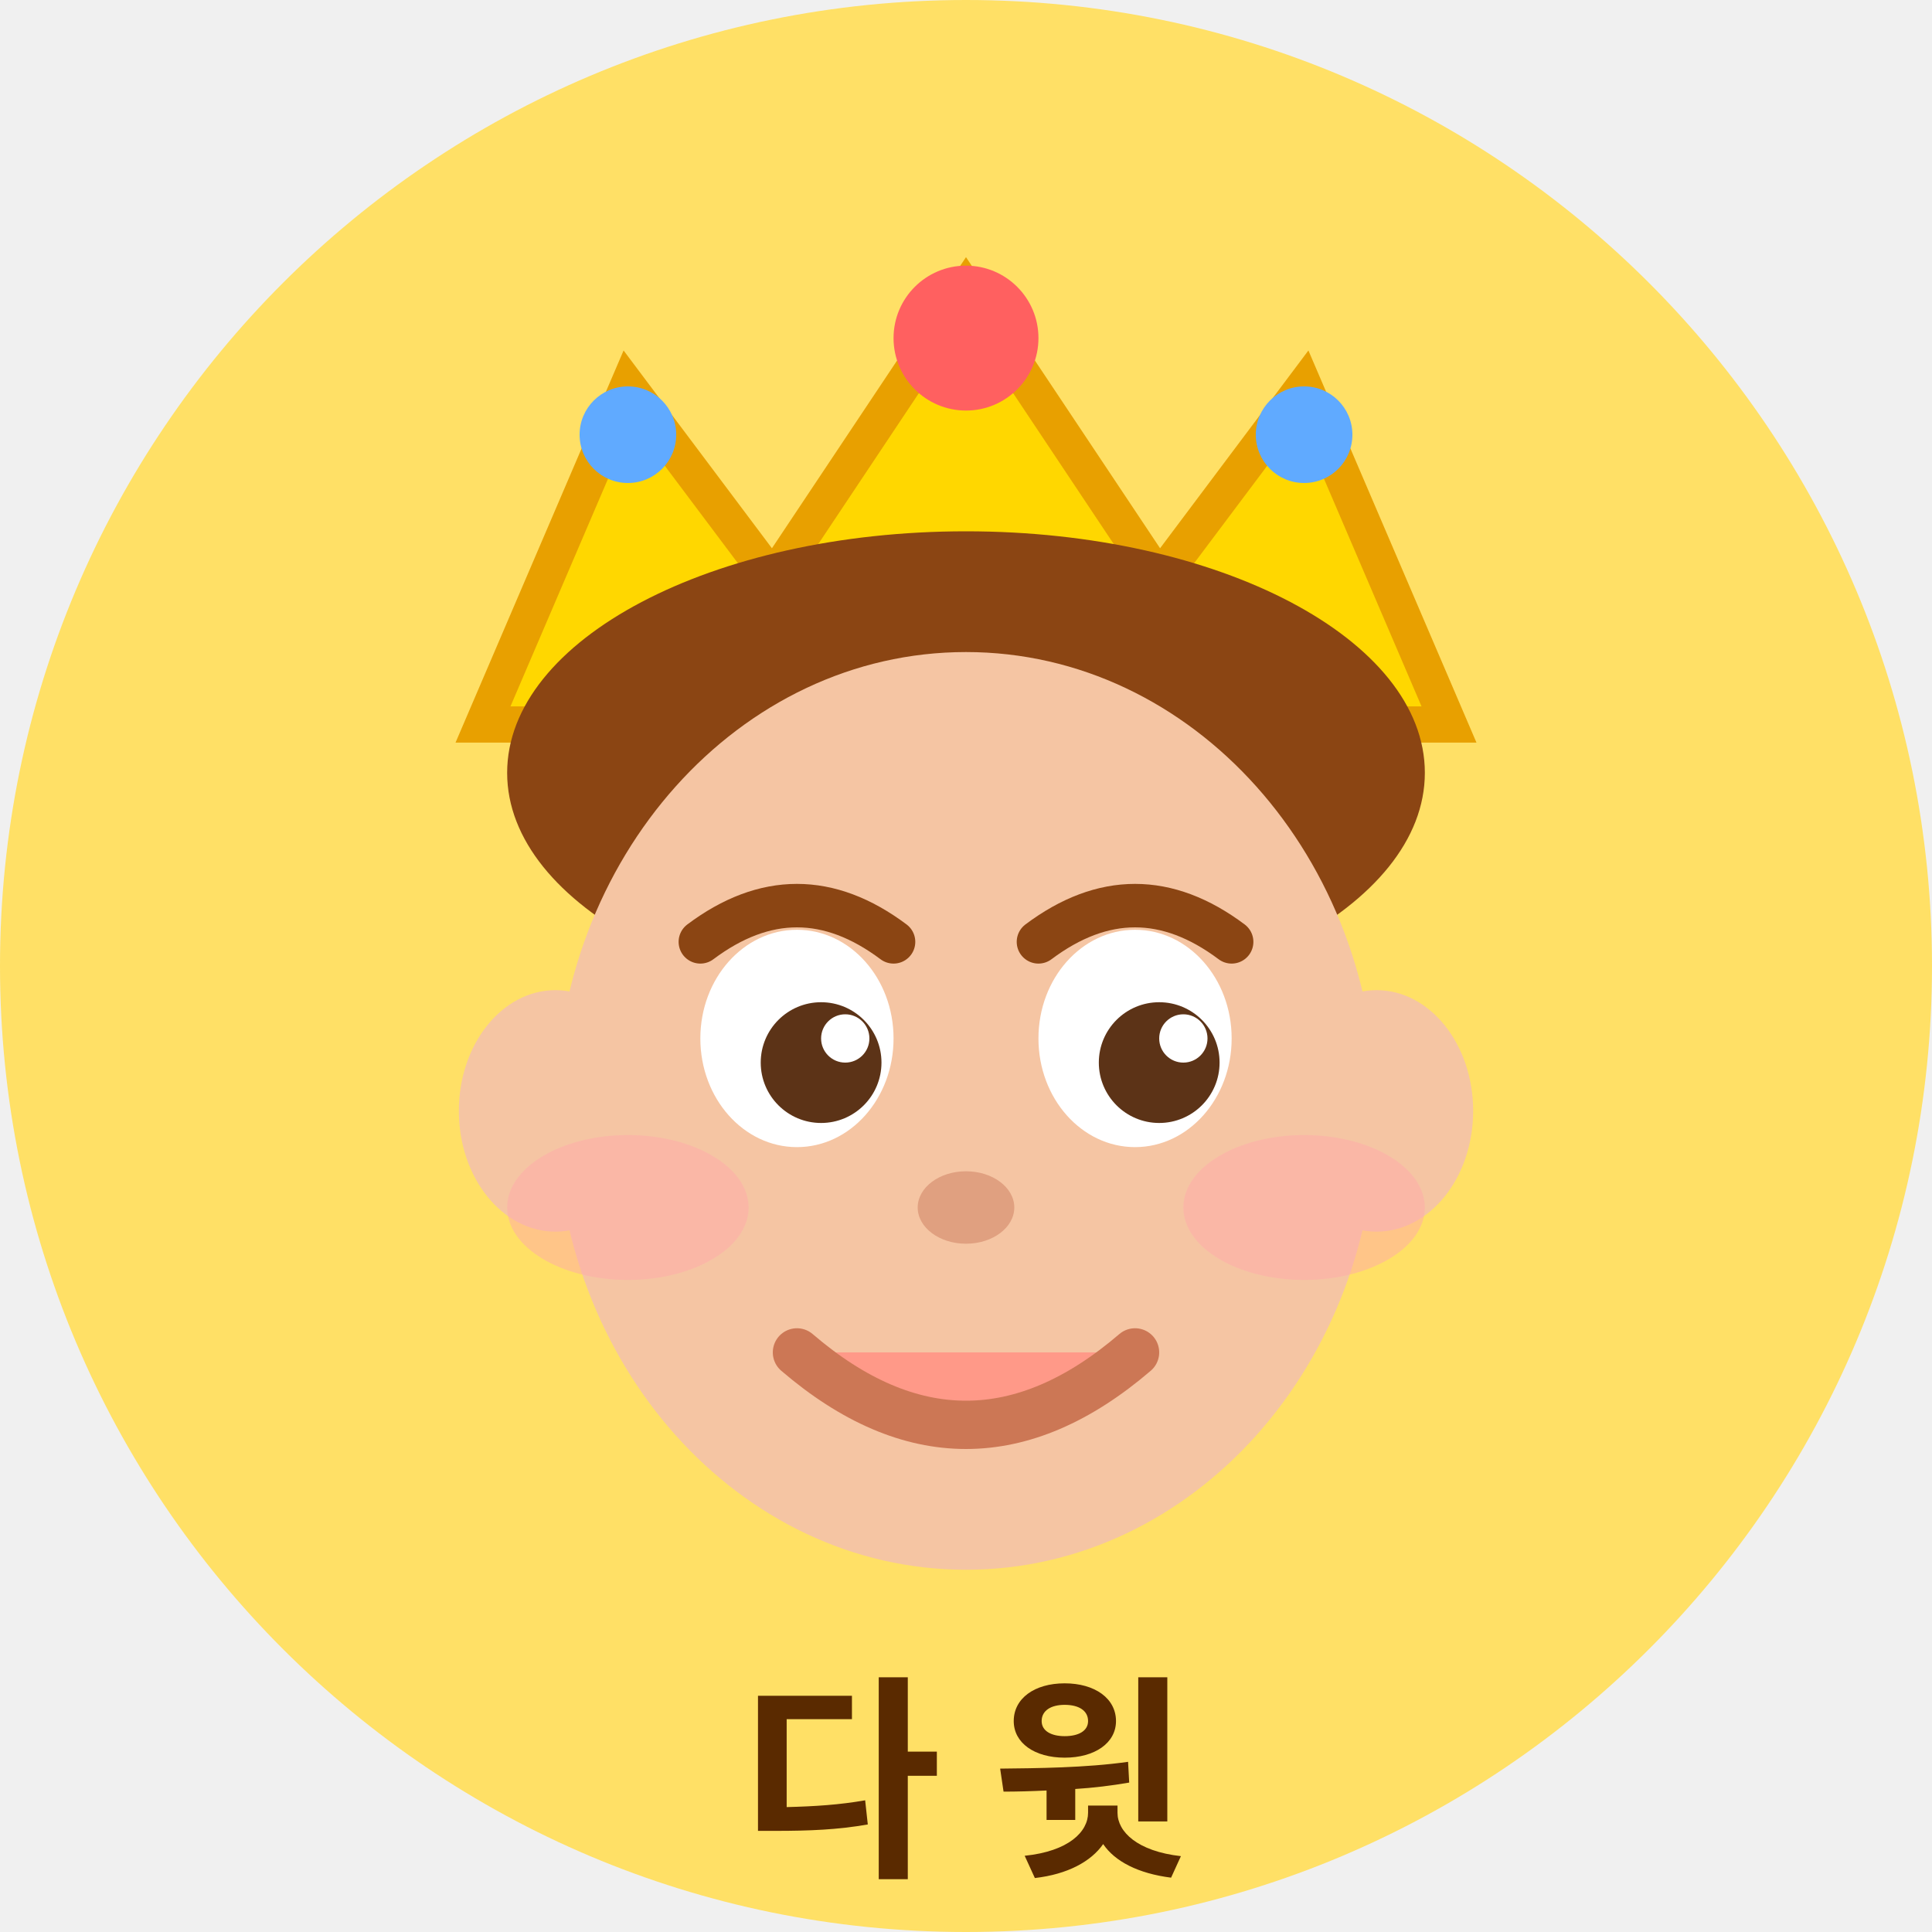
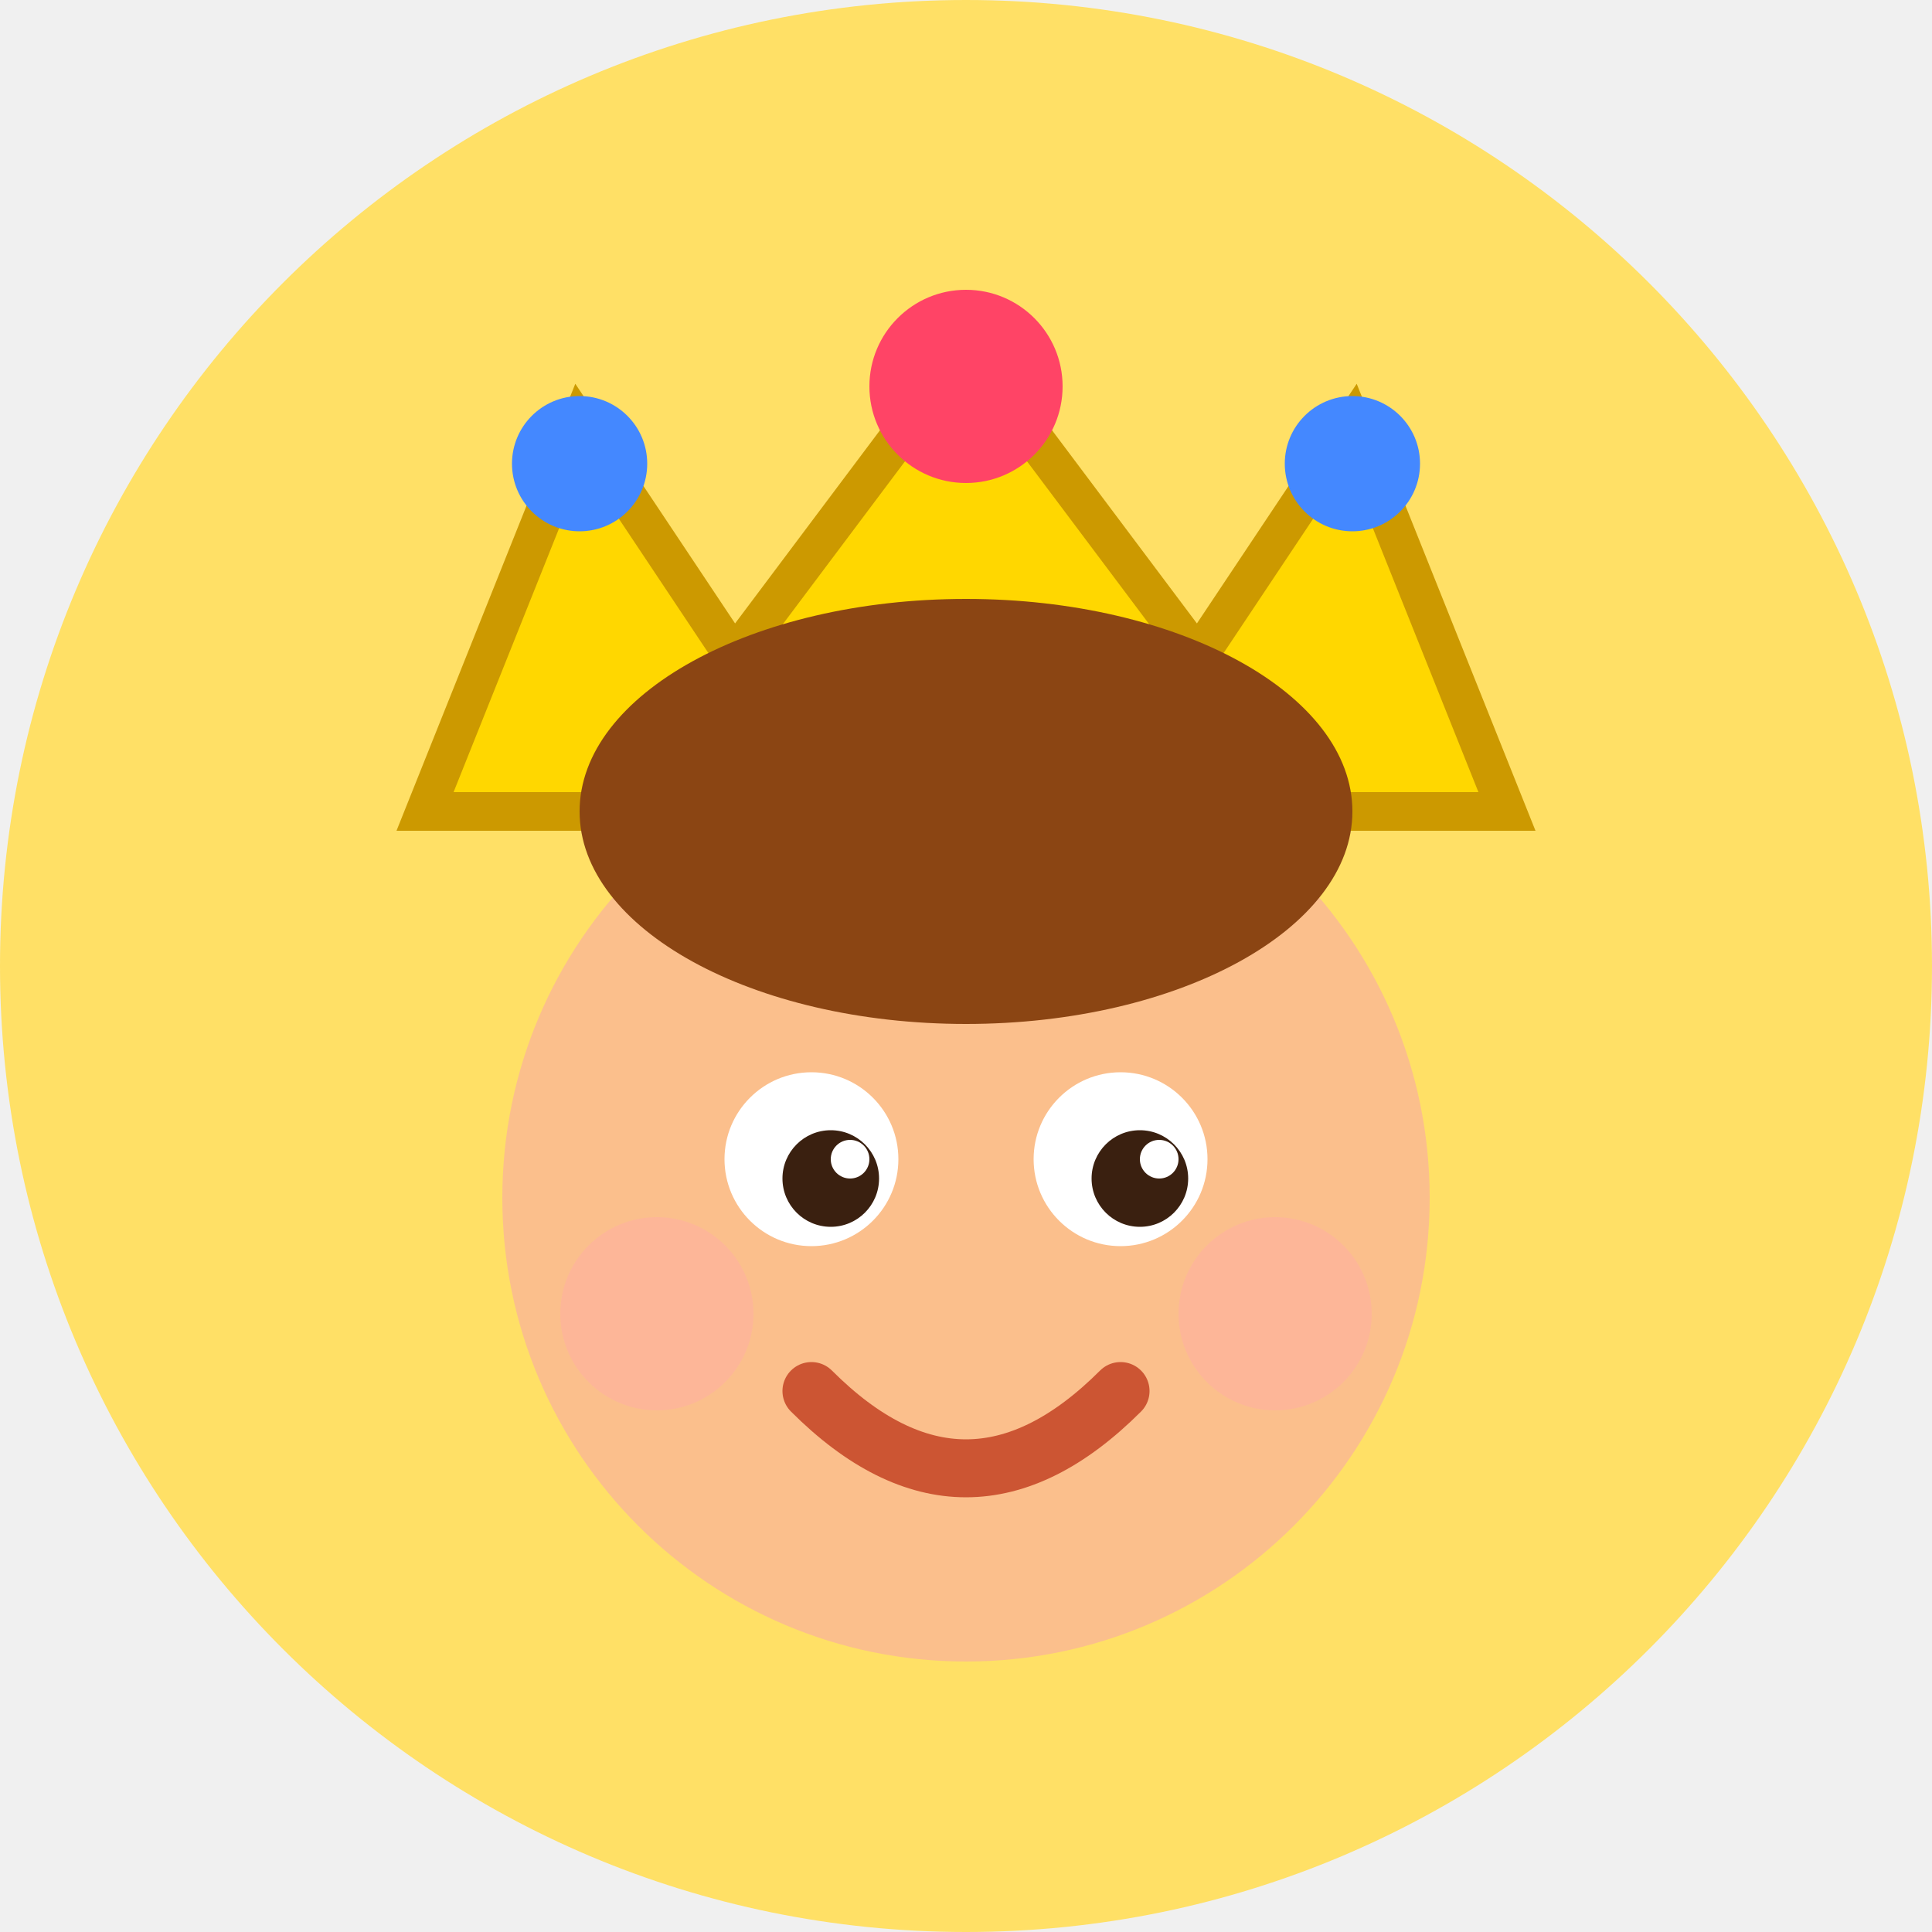
- <svg xmlns="http://www.w3.org/2000/svg" viewBox="0 0 80 80">
-   <circle cx="40" cy="40" r="40" fill="#FFE066" />
-   <polygon points="20,30 26,16 32,24 40,12 48,24 54,16 60,30" fill="#FFD700" stroke="#E8A000" stroke-width="1.5" />
-   <circle cx="40" cy="14" r="3" fill="#FF6060" />
-   <circle cx="26" cy="18" r="2" fill="#60AAFF" />
-   <circle cx="54" cy="18" r="2" fill="#60AAFF" />
-   <ellipse cx="40" cy="32" rx="19" ry="10" fill="#8B4513" />
-   <ellipse cx="40" cy="46" rx="17" ry="19" fill="#F5C5A3" />
-   <ellipse cx="23" cy="46" rx="4" ry="5" fill="#F5C5A3" />
-   <ellipse cx="57" cy="46" rx="4" ry="5" fill="#F5C5A3" />
-   <path d="M29 39 Q33 36 37 39" stroke="#8B4513" stroke-width="1.8" fill="none" stroke-linecap="round" />
-   <path d="M43 39 Q47 36 51 39" stroke="#8B4513" stroke-width="1.8" fill="none" stroke-linecap="round" />
-   <ellipse cx="33" cy="43" rx="4" ry="4.5" fill="white" />
-   <ellipse cx="47" cy="43" rx="4" ry="4.5" fill="white" />
-   <circle cx="34" cy="44" r="2.5" fill="#5c3317" />
-   <circle cx="48" cy="44" r="2.5" fill="#5c3317" />
-   <circle cx="35" cy="43" r="1" fill="white" />
-   <circle cx="49" cy="43" r="1" fill="white" />
-   <ellipse cx="26" cy="50" rx="5" ry="3" fill="#FFAAAA" opacity="0.5" />
-   <ellipse cx="54" cy="50" rx="5" ry="3" fill="#FFAAAA" opacity="0.5" />
-   <ellipse cx="40" cy="50" rx="2" ry="1.5" fill="#e0a080" />
-   <path d="M33 56 Q40 62 47 56" stroke="#CC7755" stroke-width="2" fill="#FF9988" stroke-linecap="round" />
-   <text x="40" y="77" text-anchor="middle" font-family="'Malgun Gothic',sans-serif" font-size="9" font-weight="bold" fill="#5a2a00">다 윗</text>
+ <svg xmlns="http://www.w3.org/2000/svg" viewBox="0 0 100 100">
+   <circle cx="50" cy="50" r="50" fill="#FFE066" />
+   <polygon points="22,42 30,22 38,34 50,18 62,34 70,22 78,42" fill="#FFD700" stroke="#CC9900" stroke-width="2" />
+   <circle cx="50" cy="20" r="5" fill="#FF4466" />
+   <circle cx="30" cy="24" r="3.5" fill="#4488FF" />
+   <circle cx="70" cy="24" r="3.5" fill="#4488FF" />
+   <circle cx="50" cy="62" r="24" fill="#FBBF8C" />
+   <ellipse cx="50" cy="42" rx="20" ry="11" fill="#8B4513" />
+   <circle cx="42" cy="60" r="4.5" fill="white" />
+   <circle cx="58" cy="60" r="4.5" fill="white" />
+   <circle cx="43" cy="61" r="2.5" fill="#3a2010" />
+   <circle cx="59" cy="61" r="2.5" fill="#3a2010" />
+   <circle cx="44" cy="60" r="1" fill="white" />
+   <circle cx="60" cy="60" r="1" fill="white" />
+   <circle cx="34" cy="68" r="5" fill="#FFB0A0" opacity="0.6" />
+   <circle cx="66" cy="68" r="5" fill="#FFB0A0" opacity="0.6" />
+   <path d="M42 72 Q50 80 58 72" stroke="#CC5533" stroke-width="3" fill="none" stroke-linecap="round" />
</svg>
